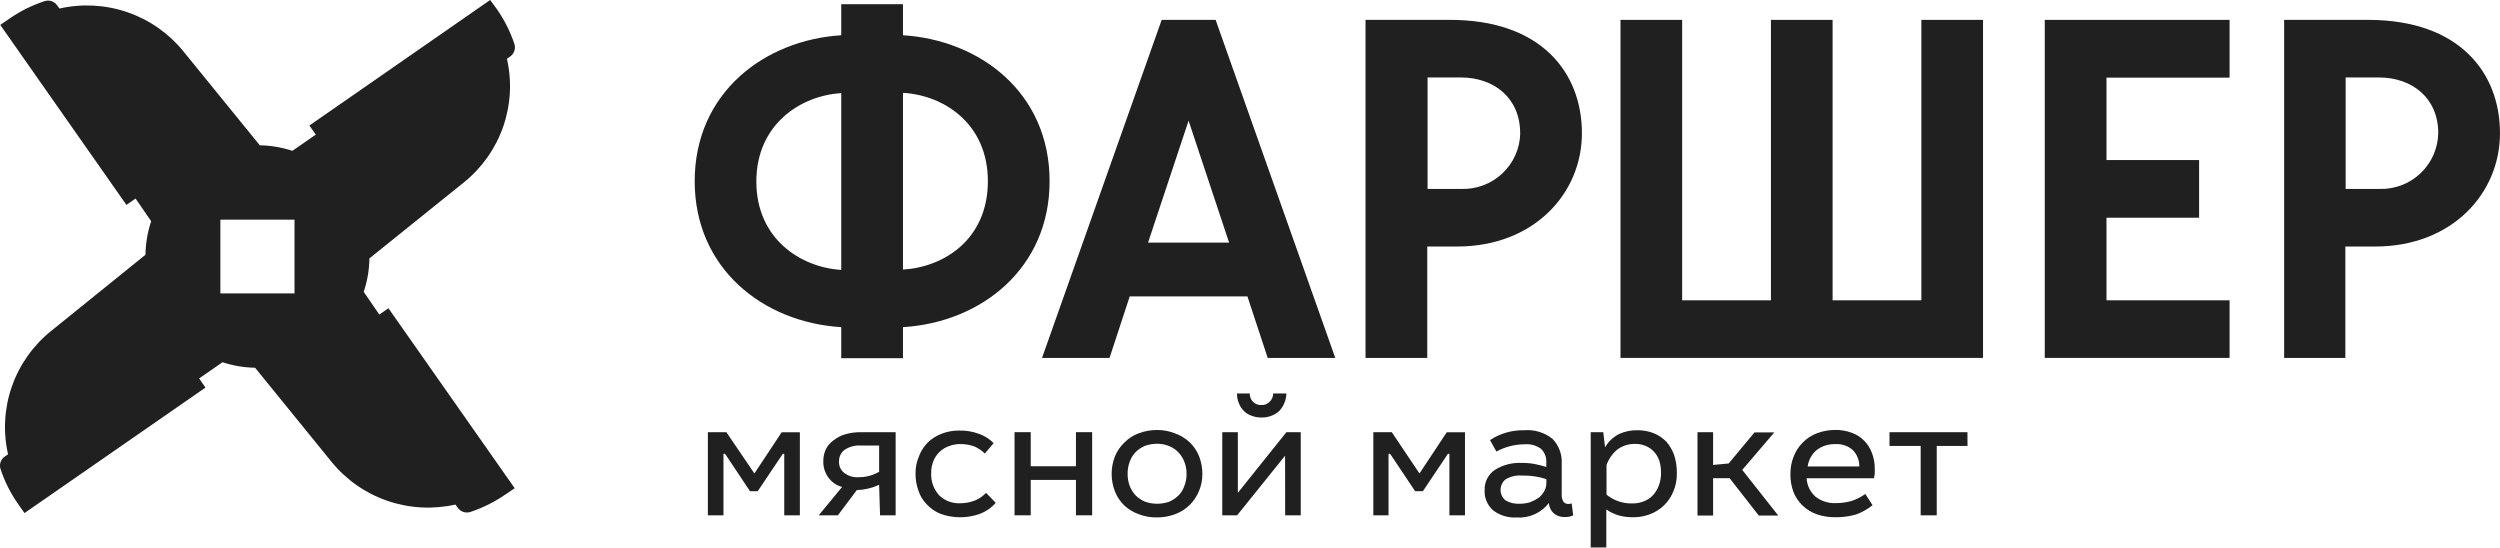
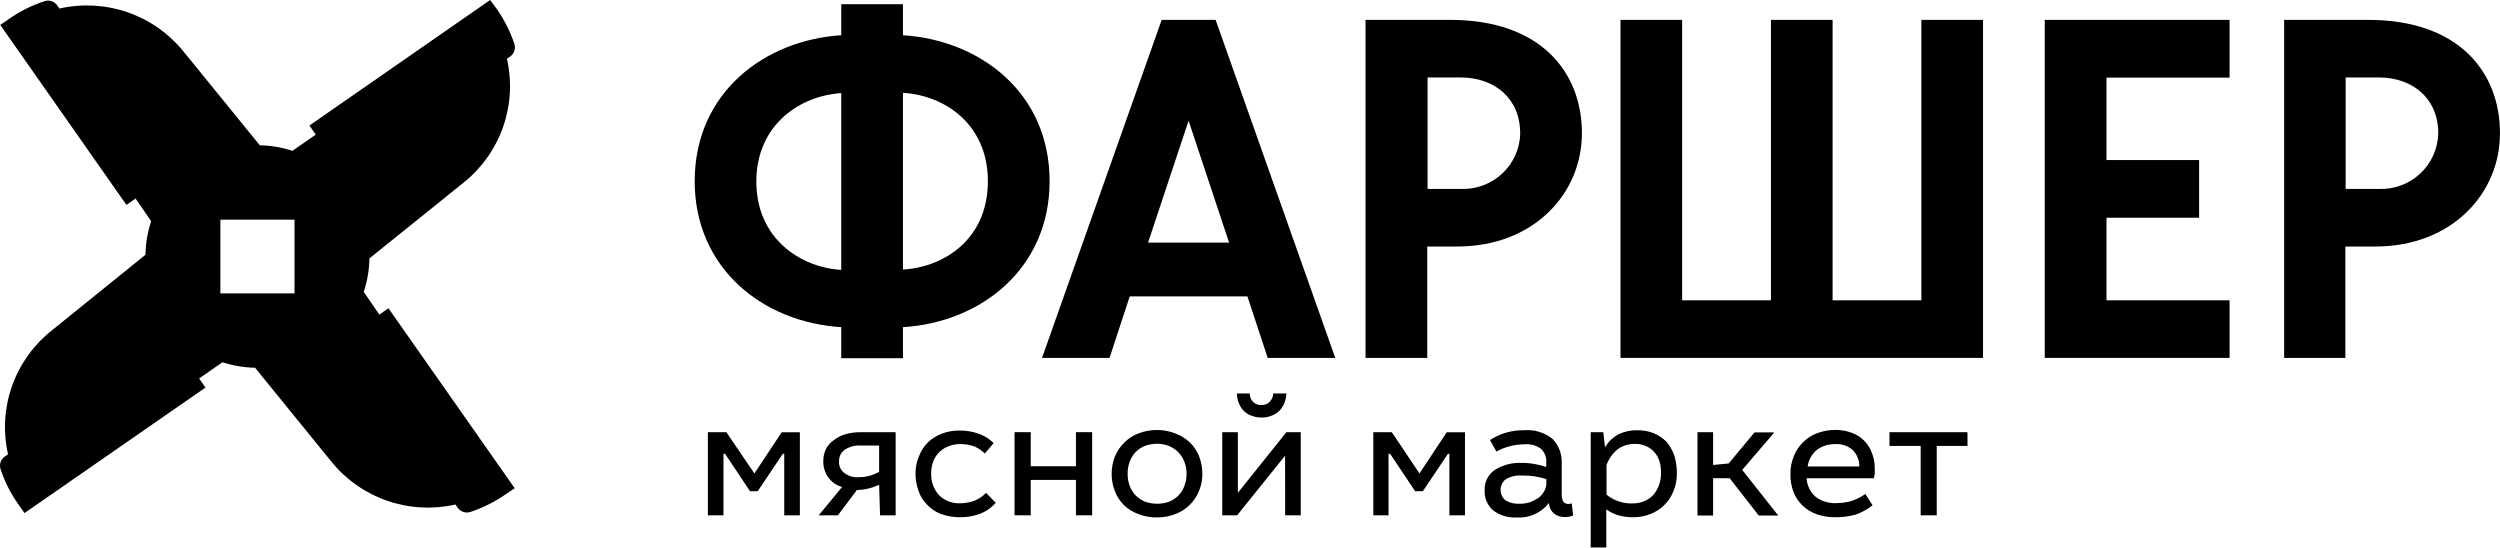
- <svg xmlns="http://www.w3.org/2000/svg" width="137" height="30" viewBox="0 0 137 30" fill="none">
-   <path d="M49.483 17.928V19.63H46.1V17.928C41.794 17.665 38.069 14.692 38.069 9.932C38.069 5.062 41.914 2.195 46.1 1.931V0.23H49.483V1.931C53.686 2.195 57.518 5.062 57.518 9.932C57.518 14.692 53.789 17.665 49.483 17.928ZM46.1 5.104C43.883 5.236 41.448 6.806 41.448 9.949C41.448 13.092 43.883 14.658 46.1 14.79V5.104ZM54.135 9.932C54.135 6.772 51.73 5.219 49.483 5.087V14.772C51.73 14.641 54.135 13.114 54.135 9.932Z" fill="#202020" />
-   <path d="M68.359 16.244H61.909L60.803 19.613H57.103L63.66 1.089H66.616L73.173 19.613H69.47L68.359 16.244ZM67.355 13.296L65.134 6.614L62.913 13.296H67.355Z" fill="#202020" />
-   <path d="M86.689 7.299C86.689 10.613 84.044 13.509 79.854 13.509H78.214V19.613H74.831V1.089H79.465C84.467 1.089 86.689 3.986 86.689 7.299ZM83.305 7.299C83.305 5.376 81.879 4.245 80.055 4.245H78.231V10.353H80.055C80.471 10.37 80.886 10.303 81.276 10.158C81.666 10.013 82.023 9.791 82.326 9.507C82.63 9.222 82.873 8.881 83.041 8.502C83.21 8.122 83.302 7.714 83.31 7.299H83.305Z" fill="#202020" />
-   <path d="M108.67 1.089V19.613H88.803V1.089H92.182V16.457H97.047V1.089H100.426V16.457H105.291V1.089H108.67Z" fill="#202020" />
-   <path d="M115.436 4.254V8.771H120.511V11.931H115.436V16.457H122.181V19.613H112.053V1.089H122.181V4.254H115.436Z" fill="#202020" />
-   <path d="M136.999 7.299C136.999 10.613 134.355 13.509 130.165 13.509H128.525V19.613H125.171V1.089H129.772C134.778 1.089 136.999 3.986 136.999 7.299ZM133.616 7.299C133.616 5.376 132.19 4.245 130.366 4.245H128.542V10.353H130.366C130.781 10.369 131.196 10.302 131.586 10.157C131.975 10.011 132.332 9.79 132.635 9.505C132.937 9.221 133.18 8.879 133.348 8.501C133.517 8.122 133.608 7.713 133.616 7.299Z" fill="#202020" />
-   <path d="M20.787 17.239L19.932 15.993C20.13 15.402 20.235 14.783 20.244 14.16L25.43 9.987C26.417 9.191 27.161 8.134 27.576 6.938C27.991 5.742 28.062 4.454 27.779 3.22L27.959 3.097C28.065 3.021 28.145 2.913 28.186 2.789C28.228 2.666 28.229 2.532 28.189 2.407C27.961 1.729 27.637 1.086 27.228 0.498L26.861 0L16.955 6.878L17.305 7.376L16.024 8.265C15.447 8.075 14.845 7.973 14.238 7.963L10.048 2.812C9.249 1.827 8.189 1.086 6.989 0.672C5.788 0.257 4.495 0.187 3.256 0.468L3.132 0.293C3.057 0.186 2.949 0.105 2.825 0.063C2.7 0.022 2.565 0.022 2.44 0.064C1.758 0.288 1.112 0.609 0.522 1.017L0.014 1.365L6.929 11.229L7.429 10.88L8.284 12.123C8.086 12.716 7.98 13.335 7.972 13.96L2.807 18.133C1.817 18.926 1.07 19.981 0.651 21.177C0.233 22.372 0.16 23.661 0.441 24.896L0.261 25.019C0.153 25.093 0.072 25.201 0.031 25.325C-0.011 25.45 -0.011 25.584 0.031 25.708C0.256 26.388 0.579 27.032 0.992 27.618L1.342 28.116L11.261 21.238L10.911 20.74L12.192 19.851C12.769 20.039 13.371 20.141 13.978 20.153L18.168 25.308C18.968 26.291 20.028 27.031 21.228 27.445C22.429 27.858 23.721 27.928 24.96 27.648L25.084 27.826C25.16 27.933 25.268 28.012 25.392 28.053C25.517 28.095 25.651 28.096 25.776 28.056C26.457 27.829 27.103 27.507 27.694 27.099L28.206 26.755L21.286 16.891L20.787 17.239ZM16.139 16.078H12.077V12.037H16.139V16.078Z" fill="#202020" />
-   <path d="M41.341 25.946L42.836 23.688H43.832V28.239H42.977V24.87H42.896L41.525 26.916H41.098L39.735 24.87H39.646V28.239H38.791V23.683H39.804L41.341 25.946Z" fill="#202020" />
-   <path d="M48.176 26.567C47.793 26.745 47.377 26.844 46.954 26.857L45.916 28.239H44.865L46.147 26.686C45.844 26.605 45.578 26.422 45.395 26.168C45.207 25.911 45.109 25.6 45.117 25.283C45.113 25.059 45.159 24.837 45.25 24.632C45.347 24.431 45.494 24.259 45.677 24.13C45.868 23.979 46.087 23.866 46.322 23.798C46.6 23.719 46.888 23.68 47.176 23.683H49.081V28.239H48.227L48.176 26.567ZM47.189 24.415C46.87 24.392 46.552 24.474 46.284 24.649C46.185 24.722 46.106 24.818 46.053 24.928C46 25.039 45.975 25.161 45.98 25.283C45.971 25.404 45.993 25.525 46.043 25.636C46.093 25.746 46.17 25.843 46.267 25.917C46.488 26.087 46.765 26.171 47.044 26.151C47.441 26.156 47.833 26.053 48.176 25.853V24.415H47.189Z" fill="#202020" />
-   <path d="M53.409 24.47C53.156 24.377 52.888 24.331 52.618 24.334C52.41 24.334 52.203 24.371 52.008 24.445C51.815 24.512 51.64 24.619 51.492 24.759C51.345 24.899 51.229 25.069 51.153 25.257C51.068 25.47 51.026 25.697 51.029 25.925C51.008 26.368 51.162 26.801 51.456 27.133C51.609 27.285 51.791 27.402 51.992 27.479C52.193 27.556 52.408 27.59 52.623 27.58C52.891 27.578 53.157 27.529 53.409 27.435C53.645 27.339 53.859 27.194 54.036 27.01L54.566 27.554C54.328 27.826 54.026 28.035 53.686 28.163C52.996 28.408 52.241 28.408 51.55 28.163C51.265 28.049 51.009 27.875 50.799 27.652C50.586 27.44 50.426 27.18 50.333 26.895C50.224 26.598 50.169 26.284 50.171 25.968C50.164 25.63 50.231 25.295 50.367 24.985C50.473 24.708 50.636 24.456 50.846 24.245C51.066 24.034 51.328 23.871 51.615 23.764C51.918 23.648 52.242 23.59 52.567 23.594C52.934 23.586 53.299 23.647 53.644 23.773C53.949 23.878 54.225 24.053 54.451 24.283L53.968 24.853C53.806 24.694 53.616 24.565 53.409 24.47Z" fill="#202020" />
-   <path d="M56.484 25.551H58.962V23.683H59.85V28.239H58.962V26.299H56.484V28.239H55.596V23.683H56.484V25.551Z" fill="#202020" />
-   <path d="M64.412 23.756C64.706 23.864 64.975 24.031 65.203 24.245C65.425 24.46 65.598 24.719 65.711 25.006C65.831 25.314 65.892 25.642 65.89 25.972C65.892 26.296 65.828 26.617 65.702 26.916C65.583 27.201 65.409 27.46 65.19 27.678C64.964 27.895 64.697 28.064 64.404 28.175C64.086 28.296 63.748 28.357 63.408 28.354C63.061 28.362 62.715 28.301 62.392 28.175C62.099 28.07 61.832 27.907 61.606 27.695C61.383 27.477 61.209 27.215 61.097 26.925C60.977 26.618 60.917 26.292 60.918 25.963C60.917 25.639 60.978 25.317 61.097 25.015C61.215 24.724 61.394 24.461 61.623 24.245C61.843 24.023 62.11 23.851 62.405 23.743C62.725 23.623 63.066 23.562 63.408 23.564C63.752 23.562 64.093 23.628 64.412 23.756ZM62.733 24.436C62.547 24.515 62.377 24.629 62.234 24.772C62.089 24.923 61.978 25.103 61.909 25.3C61.829 25.512 61.79 25.737 61.794 25.963C61.79 26.191 61.829 26.418 61.909 26.631C61.983 26.823 62.093 27 62.234 27.15C62.381 27.293 62.553 27.408 62.742 27.49C63.174 27.644 63.647 27.644 64.079 27.49C64.267 27.409 64.438 27.294 64.583 27.15C64.727 27.003 64.836 26.826 64.903 26.631C64.985 26.418 65.026 26.192 65.023 25.963C65.027 25.739 64.986 25.517 64.903 25.308C64.831 25.118 64.722 24.943 64.583 24.794C64.439 24.642 64.264 24.523 64.07 24.445C63.86 24.36 63.635 24.317 63.408 24.317C63.178 24.319 62.95 24.359 62.733 24.436Z" fill="#202020" />
-   <path d="M70.422 24.972L67.795 28.239H66.98V23.683H67.834V27.006L70.495 23.683H71.281V28.239H70.427L70.422 24.972ZM68.671 22.025C68.73 22.083 68.8 22.128 68.877 22.157C68.954 22.186 69.037 22.199 69.12 22.195C69.202 22.2 69.285 22.187 69.362 22.158C69.44 22.129 69.51 22.083 69.568 22.025C69.632 21.966 69.683 21.894 69.718 21.814C69.752 21.734 69.77 21.648 69.769 21.561H70.495C70.489 21.752 70.447 21.939 70.371 22.114C70.303 22.272 70.206 22.416 70.085 22.539C69.959 22.649 69.815 22.734 69.658 22.79C69.491 22.853 69.314 22.884 69.137 22.88C68.957 22.884 68.779 22.853 68.611 22.79C68.451 22.742 68.304 22.656 68.184 22.539C68.057 22.422 67.959 22.276 67.898 22.114C67.822 21.939 67.784 21.751 67.787 21.561H68.487C68.484 21.647 68.498 21.732 68.53 21.812C68.562 21.892 68.61 21.964 68.671 22.025Z" fill="#202020" />
-   <path d="M77.787 25.946L79.282 23.688H80.281V28.239H79.427V24.87H79.346L77.975 26.916H77.547L76.18 24.87H76.091V28.239H75.258V23.683H76.27L77.787 25.946Z" fill="#202020" />
-   <path d="M82.558 23.701C82.874 23.613 83.2 23.572 83.528 23.577C84.09 23.529 84.65 23.702 85.087 24.058C85.257 24.237 85.389 24.449 85.474 24.681C85.559 24.913 85.596 25.16 85.582 25.406V27.078C85.569 27.226 85.604 27.375 85.68 27.503C85.714 27.539 85.754 27.568 85.799 27.588C85.844 27.608 85.892 27.618 85.941 27.618C86.005 27.619 86.069 27.607 86.129 27.584L86.21 28.243C86.067 28.308 85.91 28.339 85.753 28.333C85.55 28.342 85.35 28.282 85.185 28.163C85.095 28.09 85.021 27.998 84.969 27.895C84.917 27.791 84.887 27.678 84.882 27.563C84.675 27.831 84.404 28.045 84.094 28.183C83.784 28.322 83.444 28.382 83.105 28.358C82.644 28.385 82.19 28.246 81.823 27.967C81.664 27.827 81.54 27.652 81.459 27.457C81.378 27.262 81.344 27.05 81.358 26.84C81.352 26.629 81.399 26.419 81.494 26.231C81.59 26.042 81.731 25.88 81.904 25.759C82.349 25.476 82.872 25.34 83.4 25.368C83.64 25.365 83.881 25.386 84.117 25.432C84.326 25.473 84.533 25.525 84.737 25.589V25.342C84.746 25.205 84.725 25.067 84.676 24.939C84.626 24.81 84.549 24.694 84.45 24.598C84.192 24.408 83.873 24.319 83.553 24.347C83.011 24.349 82.478 24.485 82.003 24.743L81.652 24.117C81.93 23.932 82.236 23.791 82.558 23.701ZM83.412 26.061C83.093 26.033 82.772 26.108 82.498 26.274C82.415 26.344 82.347 26.432 82.301 26.531C82.255 26.629 82.231 26.737 82.231 26.846C82.231 26.955 82.255 27.063 82.301 27.161C82.347 27.26 82.415 27.348 82.498 27.418C82.731 27.556 83.001 27.621 83.271 27.605C83.465 27.607 83.658 27.58 83.844 27.524C84.01 27.462 84.167 27.381 84.314 27.282C84.441 27.182 84.546 27.057 84.625 26.916C84.706 26.775 84.746 26.615 84.741 26.453V26.257C84.318 26.117 83.874 26.051 83.429 26.061H83.412Z" fill="#202020" />
-   <path d="M87.957 24.513C88.134 24.205 88.397 23.954 88.713 23.79C89.033 23.642 89.382 23.569 89.734 23.577C90.038 23.574 90.34 23.629 90.623 23.739C90.882 23.845 91.118 24.003 91.315 24.203C91.501 24.418 91.646 24.666 91.742 24.934C91.844 25.249 91.895 25.578 91.891 25.908C91.903 26.271 91.833 26.631 91.686 26.963C91.569 27.243 91.394 27.497 91.174 27.706C90.953 27.917 90.691 28.079 90.405 28.184C90.118 28.293 89.814 28.347 89.508 28.345C89.241 28.348 88.975 28.316 88.718 28.248C88.469 28.177 88.235 28.065 88.026 27.916V30H87.171V23.683H87.859L87.957 24.513ZM89.448 27.588C89.669 27.591 89.888 27.551 90.093 27.469C90.281 27.395 90.451 27.28 90.588 27.133C90.728 26.976 90.837 26.794 90.909 26.597C90.991 26.368 91.031 26.126 91.024 25.883C91.024 25.671 90.994 25.46 90.934 25.257C90.874 25.075 90.776 24.907 90.648 24.764C90.524 24.627 90.371 24.518 90.2 24.445C90.015 24.362 89.813 24.321 89.61 24.326C89.259 24.317 88.915 24.425 88.632 24.632C88.361 24.858 88.156 25.151 88.038 25.483V27.108C88.435 27.431 88.935 27.602 89.448 27.588Z" fill="#202020" />
-   <path d="M93.878 25.479L94.732 25.398L96.146 23.696H97.231L95.475 25.751L97.449 28.252H96.381L94.783 26.206H93.878V28.252H93.023V23.683H93.878V25.479Z" fill="#202020" />
-   <path d="M99.495 27.223C99.815 27.467 100.211 27.59 100.614 27.571C100.903 27.571 101.19 27.531 101.468 27.452C101.737 27.363 101.99 27.234 102.22 27.069L102.617 27.686C102.336 27.91 102.018 28.086 101.678 28.205C101.327 28.299 100.965 28.346 100.601 28.345C100.248 28.352 99.897 28.297 99.563 28.184C99.274 28.084 99.01 27.923 98.789 27.712C98.568 27.502 98.395 27.246 98.282 26.963C98.165 26.646 98.108 26.31 98.115 25.972C98.112 25.644 98.172 25.319 98.294 25.015C98.406 24.725 98.578 24.461 98.799 24.241C99.02 24.021 99.284 23.85 99.576 23.739C99.9 23.619 100.243 23.558 100.588 23.56C100.889 23.558 101.187 23.61 101.468 23.713C101.724 23.803 101.955 23.949 102.147 24.139C102.335 24.329 102.481 24.556 102.575 24.806C102.683 25.077 102.738 25.366 102.737 25.657C102.737 25.755 102.737 25.844 102.737 25.942C102.728 26.032 102.712 26.122 102.69 26.21H99.004C99.013 26.403 99.062 26.592 99.146 26.766C99.231 26.94 99.349 27.095 99.495 27.223ZM101.541 24.67C101.409 24.552 101.254 24.461 101.086 24.404C100.918 24.347 100.74 24.325 100.563 24.339C100.194 24.328 99.833 24.445 99.542 24.67C99.278 24.9 99.106 25.218 99.059 25.564H101.891C101.895 25.232 101.77 24.911 101.541 24.67Z" fill="#202020" />
-   <path d="M107.82 24.436H106.133V28.239H105.253V24.436H103.544V23.683H107.816L107.82 24.436Z" fill="#202020" />
+ <svg xmlns="http://www.w3.org/2000/svg" width="137" height="30" viewBox="0 0 137 30">
+   <path d="M49.483 17.928V19.63H46.1V17.928C41.794 17.665 38.069 14.692 38.069 9.932C38.069 5.062 41.914 2.195 46.1 1.931V0.23H49.483V1.931C53.686 2.195 57.518 5.062 57.518 9.932C57.518 14.692 53.789 17.665 49.483 17.928ZM46.1 5.104C43.883 5.236 41.448 6.806 41.448 9.949C41.448 13.092 43.883 14.658 46.1 14.79V5.104ZM54.135 9.932C54.135 6.772 51.73 5.219 49.483 5.087V14.772C51.73 14.641 54.135 13.114 54.135 9.932Z" fill="currentColor" />
+   <path d="M68.359 16.244H61.909L60.803 19.613H57.103L63.66 1.089H66.616L73.173 19.613H69.47L68.359 16.244ZM67.355 13.296L65.134 6.614L62.913 13.296H67.355Z" fill="currentColor" />
+   <path d="M86.689 7.299C86.689 10.613 84.044 13.509 79.854 13.509H78.214V19.613H74.831V1.089H79.465C84.467 1.089 86.689 3.986 86.689 7.299ZM83.305 7.299C83.305 5.376 81.879 4.245 80.055 4.245H78.231V10.353H80.055C80.471 10.37 80.886 10.303 81.276 10.158C81.666 10.013 82.023 9.791 82.326 9.507C82.63 9.222 82.873 8.881 83.041 8.502C83.21 8.122 83.302 7.714 83.31 7.299H83.305Z" fill="currentColor" />
+   <path d="M108.67 1.089V19.613H88.803V1.089H92.182V16.457H97.047V1.089H100.426V16.457H105.291V1.089H108.67Z" fill="currentColor" />
+   <path d="M115.436 4.254V8.771H120.511V11.931H115.436V16.457H122.181V19.613H112.053V1.089H122.181V4.254H115.436Z" fill="currentColor" />
+   <path d="M136.999 7.299C136.999 10.613 134.355 13.509 130.165 13.509H128.525V19.613H125.171V1.089H129.772C134.778 1.089 136.999 3.986 136.999 7.299ZM133.616 7.299C133.616 5.376 132.19 4.245 130.366 4.245H128.542V10.353H130.366C130.781 10.369 131.196 10.302 131.586 10.157C131.975 10.011 132.332 9.79 132.635 9.505C132.937 9.221 133.18 8.879 133.348 8.501C133.517 8.122 133.608 7.713 133.616 7.299Z" fill="currentColor" />
+   <path d="M20.787 17.239L19.932 15.993C20.13 15.402 20.235 14.783 20.244 14.16L25.43 9.987C26.417 9.191 27.161 8.134 27.576 6.938C27.991 5.742 28.062 4.454 27.779 3.22L27.959 3.097C28.065 3.021 28.145 2.913 28.186 2.789C28.228 2.666 28.229 2.532 28.189 2.407C27.961 1.729 27.637 1.086 27.228 0.498L26.861 0L16.955 6.878L17.305 7.376L16.024 8.265C15.447 8.075 14.845 7.973 14.238 7.963L10.048 2.812C9.249 1.827 8.189 1.086 6.989 0.672C5.788 0.257 4.495 0.187 3.256 0.468L3.132 0.293C3.057 0.186 2.949 0.105 2.825 0.063C2.7 0.022 2.565 0.022 2.44 0.064C1.758 0.288 1.112 0.609 0.522 1.017L0.014 1.365L6.929 11.229L7.429 10.88L8.284 12.123C8.086 12.716 7.98 13.335 7.972 13.96L2.807 18.133C1.817 18.926 1.07 19.981 0.651 21.177C0.233 22.372 0.16 23.661 0.441 24.896L0.261 25.019C0.153 25.093 0.072 25.201 0.031 25.325C-0.011 25.45 -0.011 25.584 0.031 25.708C0.256 26.388 0.579 27.032 0.992 27.618L1.342 28.116L11.261 21.238L10.911 20.74L12.192 19.851C12.769 20.039 13.371 20.141 13.978 20.153L18.168 25.308C18.968 26.291 20.028 27.031 21.228 27.445C22.429 27.858 23.721 27.928 24.96 27.648L25.084 27.826C25.16 27.933 25.268 28.012 25.392 28.053C25.517 28.095 25.651 28.096 25.776 28.056C26.457 27.829 27.103 27.507 27.694 27.099L28.206 26.755L21.286 16.891L20.787 17.239ZM16.139 16.078H12.077V12.037H16.139V16.078Z" fill="currentColor" />
+   <path d="M41.341 25.946L42.836 23.688H43.832V28.239H42.977V24.87H42.896L41.525 26.916H41.098L39.735 24.87H39.646V28.239H38.791V23.683H39.804L41.341 25.946Z" fill="currentColor" />
+   <path d="M48.176 26.567C47.793 26.745 47.377 26.844 46.954 26.857L45.916 28.239H44.865L46.147 26.686C45.844 26.605 45.578 26.422 45.395 26.168C45.207 25.911 45.109 25.6 45.117 25.283C45.113 25.059 45.159 24.837 45.25 24.632C45.347 24.431 45.494 24.259 45.677 24.13C45.868 23.979 46.087 23.866 46.322 23.798C46.6 23.719 46.888 23.68 47.176 23.683H49.081V28.239H48.227L48.176 26.567ZM47.189 24.415C46.87 24.392 46.552 24.474 46.284 24.649C46.185 24.722 46.106 24.818 46.053 24.928C46 25.039 45.975 25.161 45.98 25.283C45.971 25.404 45.993 25.525 46.043 25.636C46.093 25.746 46.17 25.843 46.267 25.917C46.488 26.087 46.765 26.171 47.044 26.151C47.441 26.156 47.833 26.053 48.176 25.853V24.415H47.189Z" fill="currentColor" />
+   <path d="M53.409 24.47C53.156 24.377 52.888 24.331 52.618 24.334C52.41 24.334 52.203 24.371 52.008 24.445C51.815 24.512 51.64 24.619 51.492 24.759C51.345 24.899 51.229 25.069 51.153 25.257C51.068 25.47 51.026 25.697 51.029 25.925C51.008 26.368 51.162 26.801 51.456 27.133C51.609 27.285 51.791 27.402 51.992 27.479C52.193 27.556 52.408 27.59 52.623 27.58C52.891 27.578 53.157 27.529 53.409 27.435C53.645 27.339 53.859 27.194 54.036 27.01L54.566 27.554C54.328 27.826 54.026 28.035 53.686 28.163C52.996 28.408 52.241 28.408 51.55 28.163C51.265 28.049 51.009 27.875 50.799 27.652C50.586 27.44 50.426 27.18 50.333 26.895C50.224 26.598 50.169 26.284 50.171 25.968C50.164 25.63 50.231 25.295 50.367 24.985C50.473 24.708 50.636 24.456 50.846 24.245C51.066 24.034 51.328 23.871 51.615 23.764C51.918 23.648 52.242 23.59 52.567 23.594C52.934 23.586 53.299 23.647 53.644 23.773C53.949 23.878 54.225 24.053 54.451 24.283L53.968 24.853C53.806 24.694 53.616 24.565 53.409 24.47Z" fill="currentColor" />
+   <path d="M56.484 25.551H58.962V23.683H59.85V28.239H58.962V26.299H56.484V28.239H55.596V23.683H56.484V25.551Z" fill="currentColor" />
+   <path d="M64.412 23.756C64.706 23.864 64.975 24.031 65.203 24.245C65.425 24.46 65.598 24.719 65.711 25.006C65.831 25.314 65.892 25.642 65.89 25.972C65.892 26.296 65.828 26.617 65.702 26.916C65.583 27.201 65.409 27.46 65.19 27.678C64.964 27.895 64.697 28.064 64.404 28.175C64.086 28.296 63.748 28.357 63.408 28.354C63.061 28.362 62.715 28.301 62.392 28.175C62.099 28.07 61.832 27.907 61.606 27.695C61.383 27.477 61.209 27.215 61.097 26.925C60.977 26.618 60.917 26.292 60.918 25.963C60.917 25.639 60.978 25.317 61.097 25.015C61.215 24.724 61.394 24.461 61.623 24.245C61.843 24.023 62.11 23.851 62.405 23.743C62.725 23.623 63.066 23.562 63.408 23.564C63.752 23.562 64.093 23.628 64.412 23.756ZM62.733 24.436C62.547 24.515 62.377 24.629 62.234 24.772C62.089 24.923 61.978 25.103 61.909 25.3C61.829 25.512 61.79 25.737 61.794 25.963C61.79 26.191 61.829 26.418 61.909 26.631C61.983 26.823 62.093 27 62.234 27.15C62.381 27.293 62.553 27.408 62.742 27.49C63.174 27.644 63.647 27.644 64.079 27.49C64.267 27.409 64.438 27.294 64.583 27.15C64.727 27.003 64.836 26.826 64.903 26.631C64.985 26.418 65.026 26.192 65.023 25.963C65.027 25.739 64.986 25.517 64.903 25.308C64.831 25.118 64.722 24.943 64.583 24.794C64.439 24.642 64.264 24.523 64.07 24.445C63.86 24.36 63.635 24.317 63.408 24.317C63.178 24.319 62.95 24.359 62.733 24.436Z" fill="currentColor" />
+   <path d="M70.422 24.972L67.795 28.239H66.98V23.683H67.834V27.006L70.495 23.683H71.281V28.239H70.427L70.422 24.972ZM68.671 22.025C68.73 22.083 68.8 22.128 68.877 22.157C68.954 22.186 69.037 22.199 69.12 22.195C69.202 22.2 69.285 22.187 69.362 22.158C69.44 22.129 69.51 22.083 69.568 22.025C69.632 21.966 69.683 21.894 69.718 21.814C69.752 21.734 69.77 21.648 69.769 21.561H70.495C70.489 21.752 70.447 21.939 70.371 22.114C70.303 22.272 70.206 22.416 70.085 22.539C69.959 22.649 69.815 22.734 69.658 22.79C69.491 22.853 69.314 22.884 69.137 22.88C68.957 22.884 68.779 22.853 68.611 22.79C68.451 22.742 68.304 22.656 68.184 22.539C68.057 22.422 67.959 22.276 67.898 22.114C67.822 21.939 67.784 21.751 67.787 21.561H68.487C68.484 21.647 68.498 21.732 68.53 21.812C68.562 21.892 68.61 21.964 68.671 22.025Z" fill="currentColor" />
+   <path d="M77.787 25.946L79.282 23.688H80.281V28.239H79.427V24.87H79.346L77.975 26.916H77.547L76.18 24.87H76.091V28.239H75.258V23.683H76.27L77.787 25.946Z" fill="currentColor" />
+   <path d="M82.558 23.701C82.874 23.613 83.2 23.572 83.528 23.577C84.09 23.529 84.65 23.702 85.087 24.058C85.257 24.237 85.389 24.449 85.474 24.681C85.559 24.913 85.596 25.16 85.582 25.406V27.078C85.569 27.226 85.604 27.375 85.68 27.503C85.714 27.539 85.754 27.568 85.799 27.588C85.844 27.608 85.892 27.618 85.941 27.618C86.005 27.619 86.069 27.607 86.129 27.584L86.21 28.243C86.067 28.308 85.91 28.339 85.753 28.333C85.55 28.342 85.35 28.282 85.185 28.163C85.095 28.09 85.021 27.998 84.969 27.895C84.917 27.791 84.887 27.678 84.882 27.563C84.675 27.831 84.404 28.045 84.094 28.183C83.784 28.322 83.444 28.382 83.105 28.358C82.644 28.385 82.19 28.246 81.823 27.967C81.664 27.827 81.54 27.652 81.459 27.457C81.378 27.262 81.344 27.05 81.358 26.84C81.352 26.629 81.399 26.419 81.494 26.231C81.59 26.042 81.731 25.88 81.904 25.759C82.349 25.476 82.872 25.34 83.4 25.368C83.64 25.365 83.881 25.386 84.117 25.432C84.326 25.473 84.533 25.525 84.737 25.589V25.342C84.746 25.205 84.725 25.067 84.676 24.939C84.626 24.81 84.549 24.694 84.45 24.598C84.192 24.408 83.873 24.319 83.553 24.347C83.011 24.349 82.478 24.485 82.003 24.743L81.652 24.117C81.93 23.932 82.236 23.791 82.558 23.701ZM83.412 26.061C83.093 26.033 82.772 26.108 82.498 26.274C82.415 26.344 82.347 26.432 82.301 26.531C82.255 26.629 82.231 26.737 82.231 26.846C82.231 26.955 82.255 27.063 82.301 27.161C82.347 27.26 82.415 27.348 82.498 27.418C82.731 27.556 83.001 27.621 83.271 27.605C83.465 27.607 83.658 27.58 83.844 27.524C84.01 27.462 84.167 27.381 84.314 27.282C84.441 27.182 84.546 27.057 84.625 26.916C84.706 26.775 84.746 26.615 84.741 26.453V26.257C84.318 26.117 83.874 26.051 83.429 26.061H83.412Z" fill="currentColor" />
+   <path d="M87.957 24.513C88.134 24.205 88.397 23.954 88.713 23.79C89.033 23.642 89.382 23.569 89.734 23.577C90.038 23.574 90.34 23.629 90.623 23.739C90.882 23.845 91.118 24.003 91.315 24.203C91.501 24.418 91.646 24.666 91.742 24.934C91.844 25.249 91.895 25.578 91.891 25.908C91.903 26.271 91.833 26.631 91.686 26.963C91.569 27.243 91.394 27.497 91.174 27.706C90.953 27.917 90.691 28.079 90.405 28.184C90.118 28.293 89.814 28.347 89.508 28.345C89.241 28.348 88.975 28.316 88.718 28.248C88.469 28.177 88.235 28.065 88.026 27.916V30H87.171V23.683H87.859L87.957 24.513ZM89.448 27.588C89.669 27.591 89.888 27.551 90.093 27.469C90.281 27.395 90.451 27.28 90.588 27.133C90.728 26.976 90.837 26.794 90.909 26.597C90.991 26.368 91.031 26.126 91.024 25.883C91.024 25.671 90.994 25.46 90.934 25.257C90.874 25.075 90.776 24.907 90.648 24.764C90.524 24.627 90.371 24.518 90.2 24.445C90.015 24.362 89.813 24.321 89.61 24.326C89.259 24.317 88.915 24.425 88.632 24.632C88.361 24.858 88.156 25.151 88.038 25.483V27.108C88.435 27.431 88.935 27.602 89.448 27.588Z" fill="currentColor" />
+   <path d="M93.878 25.479L94.732 25.398L96.146 23.696H97.231L95.475 25.751L97.449 28.252H96.381L94.783 26.206H93.878V28.252H93.023V23.683H93.878V25.479Z" fill="currentColor" />
+   <path d="M99.495 27.223C99.815 27.467 100.211 27.59 100.614 27.571C100.903 27.571 101.19 27.531 101.468 27.452C101.737 27.363 101.99 27.234 102.22 27.069L102.617 27.686C102.336 27.91 102.018 28.086 101.678 28.205C101.327 28.299 100.965 28.346 100.601 28.345C100.248 28.352 99.897 28.297 99.563 28.184C99.274 28.084 99.01 27.923 98.789 27.712C98.568 27.502 98.395 27.246 98.282 26.963C98.165 26.646 98.108 26.31 98.115 25.972C98.112 25.644 98.172 25.319 98.294 25.015C98.406 24.725 98.578 24.461 98.799 24.241C99.02 24.021 99.284 23.85 99.576 23.739C99.9 23.619 100.243 23.558 100.588 23.56C100.889 23.558 101.187 23.61 101.468 23.713C101.724 23.803 101.955 23.949 102.147 24.139C102.335 24.329 102.481 24.556 102.575 24.806C102.683 25.077 102.738 25.366 102.737 25.657C102.737 25.755 102.737 25.844 102.737 25.942C102.728 26.032 102.712 26.122 102.69 26.21H99.004C99.013 26.403 99.062 26.592 99.146 26.766C99.231 26.94 99.349 27.095 99.495 27.223ZM101.541 24.67C101.409 24.552 101.254 24.461 101.086 24.404C100.918 24.347 100.74 24.325 100.563 24.339C100.194 24.328 99.833 24.445 99.542 24.67C99.278 24.9 99.106 25.218 99.059 25.564H101.891C101.895 25.232 101.77 24.911 101.541 24.67Z" fill="currentColor" />
+   <path d="M107.82 24.436H106.133V28.239H105.253V24.436H103.544V23.683H107.816L107.82 24.436Z" fill="currentColor" />
</svg>
